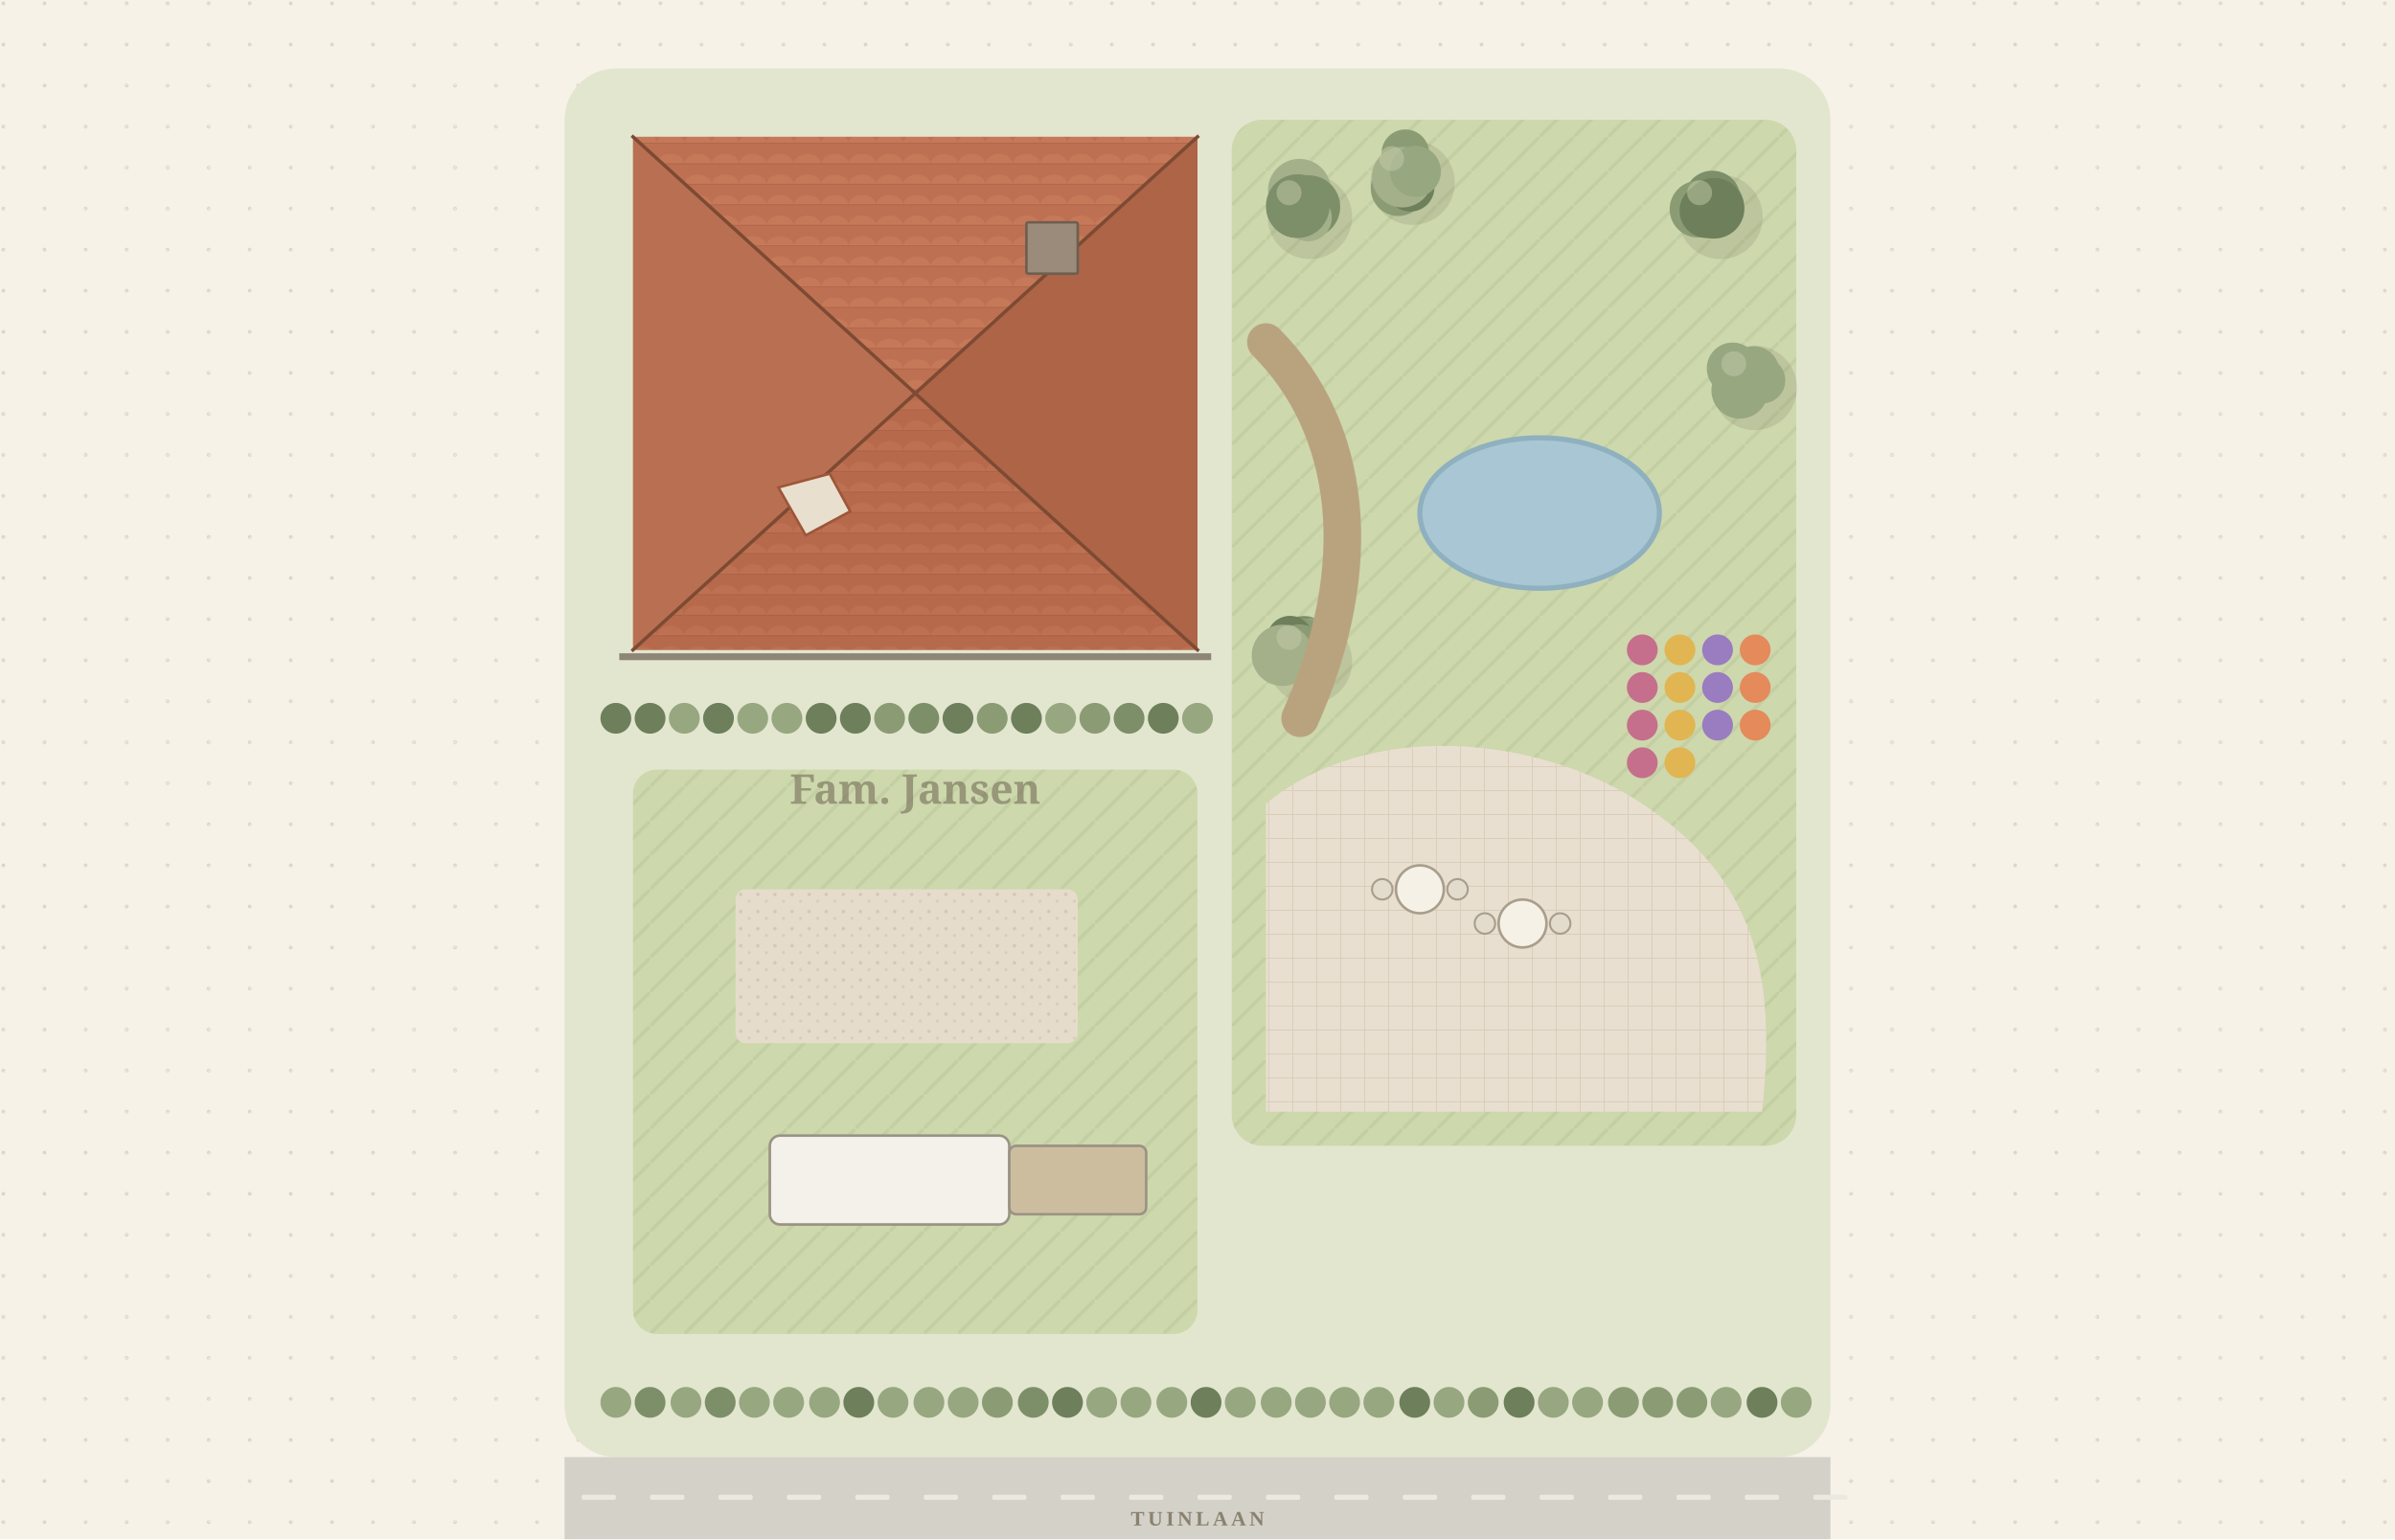
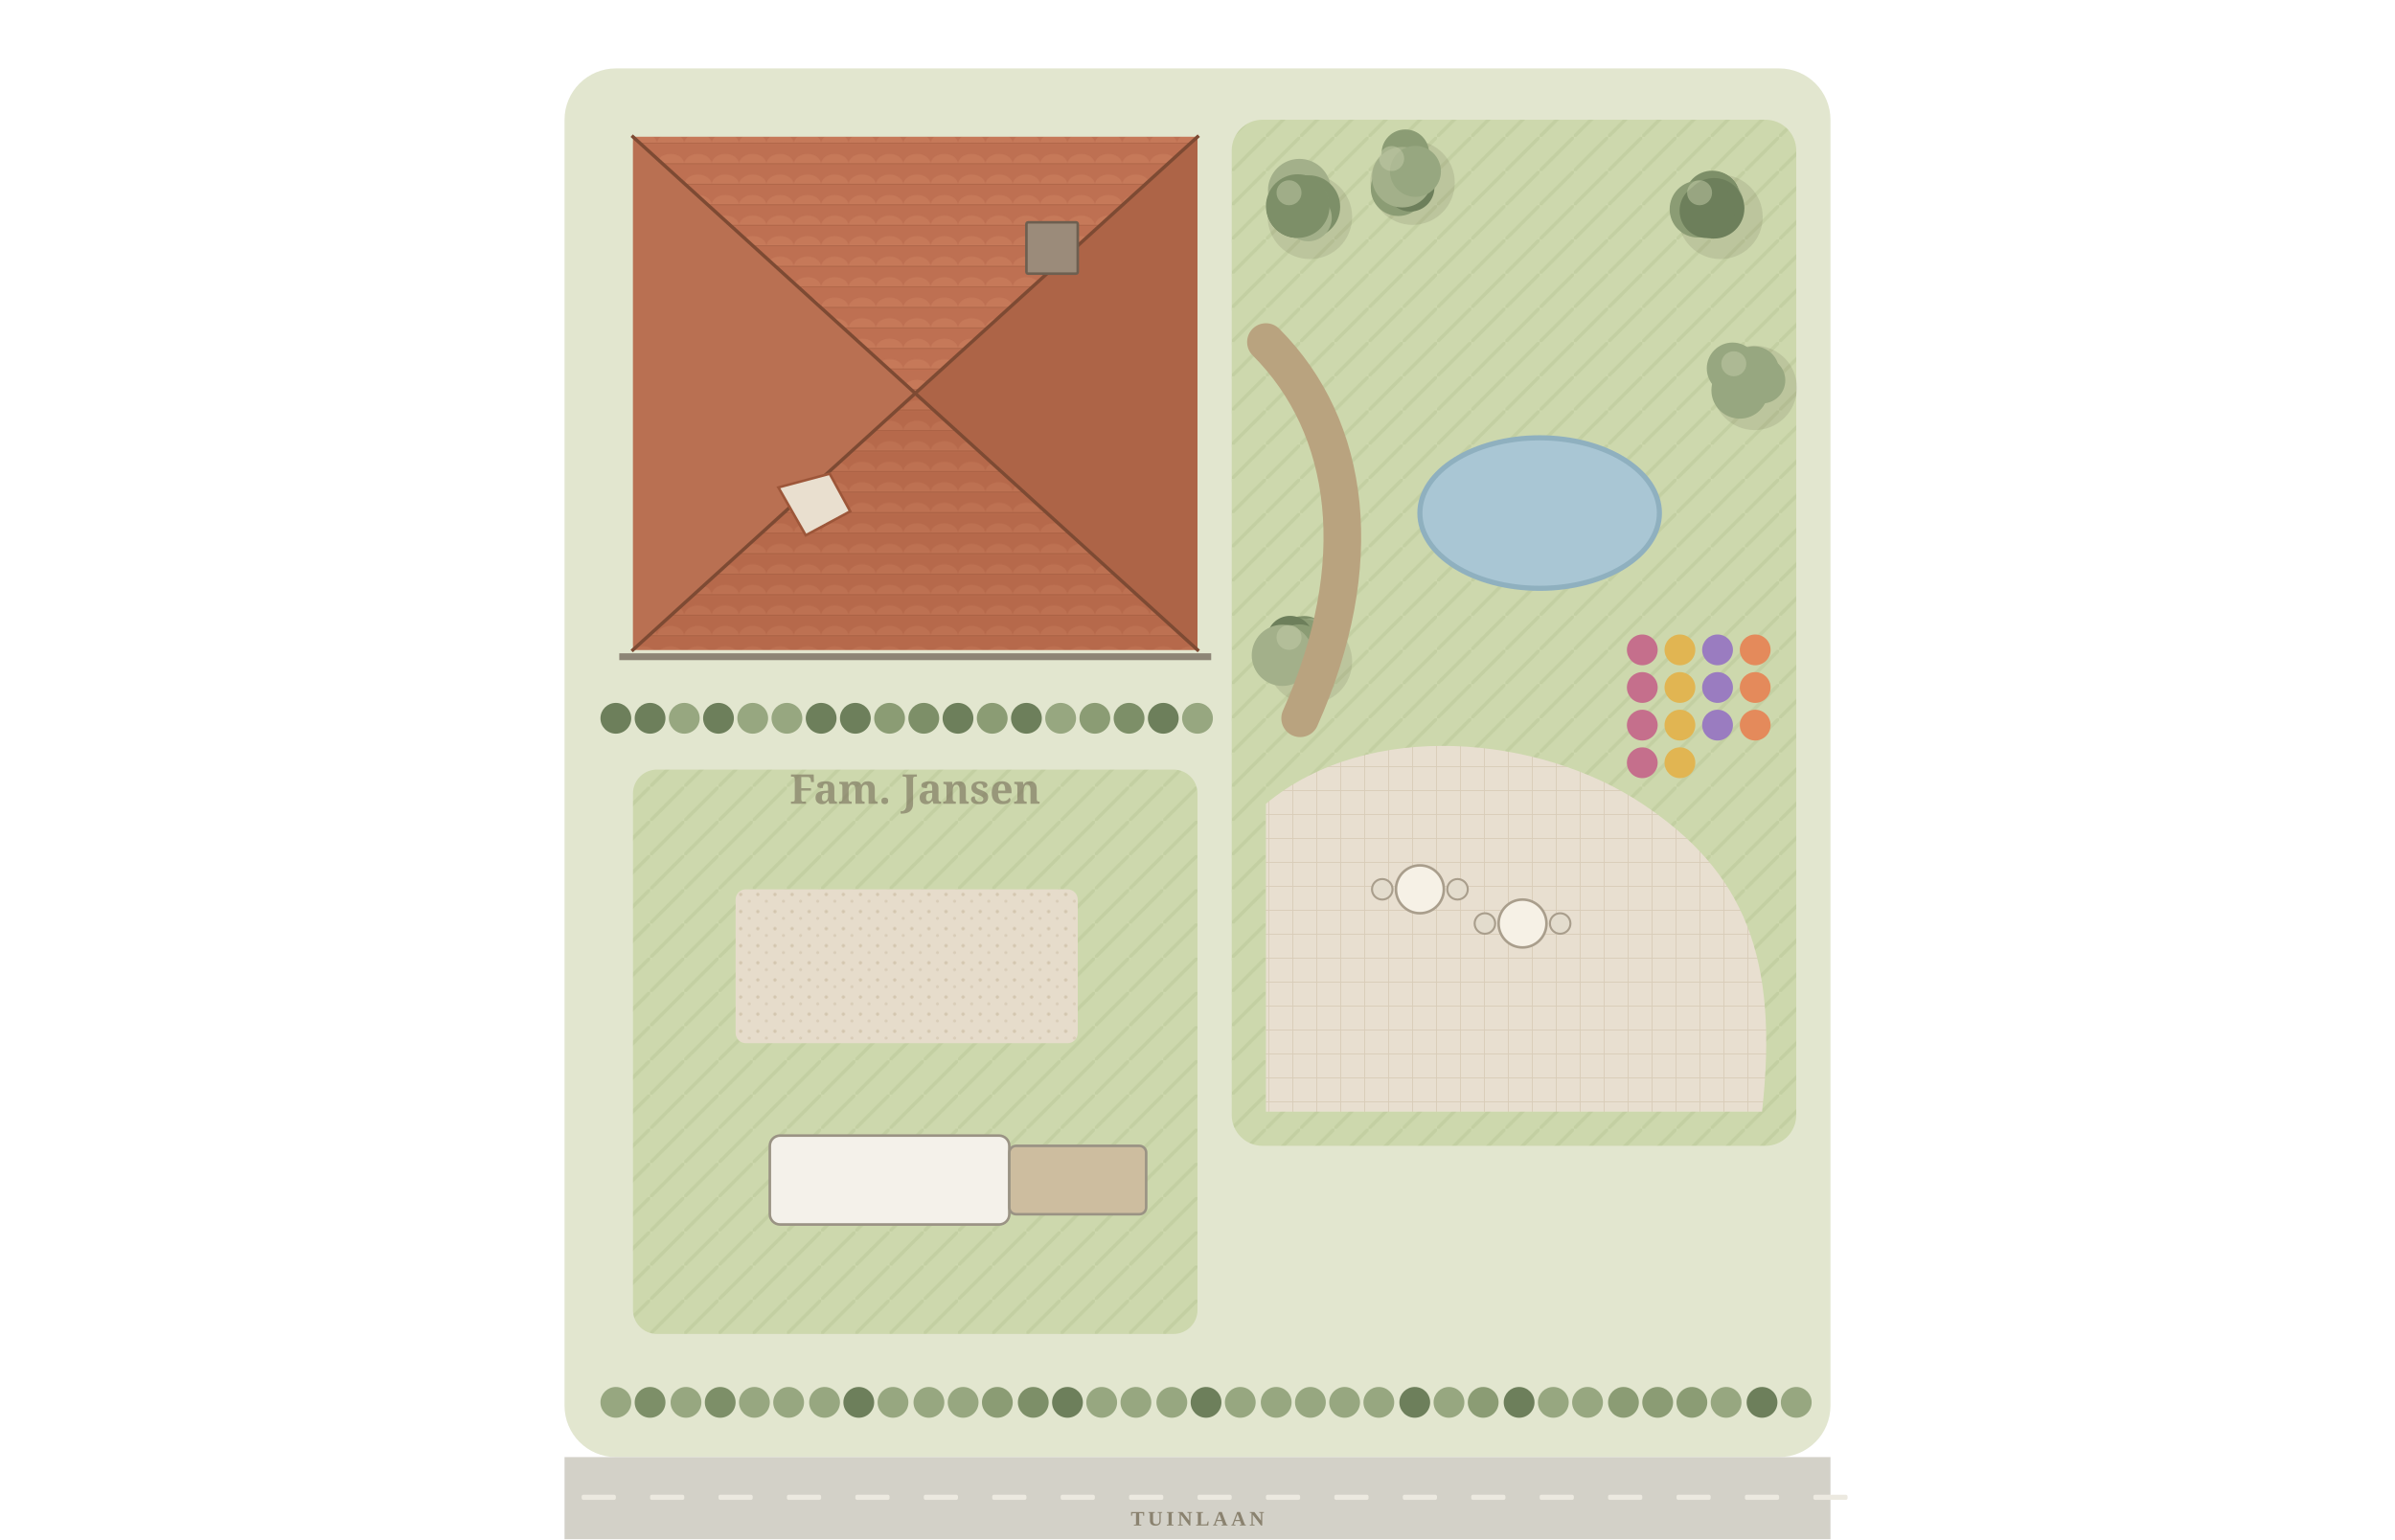
<svg xmlns="http://www.w3.org/2000/svg" viewBox="0 0 1400 900" font-family="Source Sans 3, Arial, sans-serif">
  <defs>
    <pattern id="dots" width="24" height="24" patternUnits="userSpaceOnUse">
      <circle cx="2" cy="2" r="1.1" fill="#ddd3c1" />
    </pattern>
    <pattern id="vloer" width="12" height="12" patternUnits="userSpaceOnUse">
      <rect width="12" height="12" fill="#fbf7ef" />
      <path d="M0 12H12" stroke="#f0e9dc" />
    </pattern>
    <pattern id="hout" width="40" height="10" patternUnits="userSpaceOnUse">
      <rect width="40" height="10" fill="#efe2cc" />
      <path d="M0 10H40M20 0V10" stroke="#e3d3b8" />
    </pattern>
    <pattern id="tegel" width="14" height="14" patternUnits="userSpaceOnUse">
      <rect width="14" height="14" fill="#e8dfd0" />
      <path d="M0 0H14V14" fill="none" stroke="#d8ccb8" />
    </pattern>
    <pattern id="beton" width="40" height="40" patternUnits="userSpaceOnUse">
      <rect width="40" height="40" fill="#e3e0d8" />
      <path d="M0 0H40V40" fill="none" stroke="#d3cfc4" />
    </pattern>
    <pattern id="grind" width="10" height="10" patternUnits="userSpaceOnUse">
      <rect width="10" height="10" fill="#e6dccb" />
      <circle cx="3" cy="3" r="1" fill="#d4c7b0" />
      <circle cx="8" cy="7" r=".9" fill="#d9cdb8" />
    </pattern>
    <pattern id="pannen" width="16" height="12" patternUnits="userSpaceOnUse">
      <rect width="16" height="12" fill="#b9694a" />
      <path d="M0 12a8 6 0 0 1 16 0" fill="#c87a58" />
      <path d="M0 12H16" stroke="#9d5639" stroke-width="1" />
    </pattern>
    <pattern id="gras" width="20" height="20" patternUnits="userSpaceOnUse">
      <rect width="20" height="20" fill="#cdd8ad" />
      <path d="M0 20L20 0" stroke="#c3cfa2" stroke-width="2" />
    </pattern>
    <pattern id="arcering" width="8" height="8" patternUnits="userSpaceOnUse" patternTransform="rotate(45)">
      <rect width="8" height="8" fill="#efe6d6" />
      <path d="M0 0V8" stroke="#d9c7a6" stroke-width="2" />
    </pattern>
    <pattern id="vers" width="10" height="10" patternUnits="userSpaceOnUse" patternTransform="rotate(45)">
      <rect width="10" height="10" fill="#f1ead9" />
      <path d="M0 0V10" stroke="#e2cfa6" stroke-width="3" />
    </pattern>
  </defs>
-   <rect width="1400" height="900" fill="#f7f2e8" />
-   <rect width="1400" height="900" fill="url(#dots)" />
  <rect x="330" y="40" width="740" height="812" rx="30" fill="#e2e6cf" />
  <rect x="330" y="852" width="740" height="48" rx="0" fill="#d3d1c8" />
  <rect x="340" y="874" width="20" height="3" rx="1" fill="#ece9e0" />
  <rect x="380" y="874" width="20" height="3" rx="1" fill="#ece9e0" />
  <rect x="420" y="874" width="20" height="3" rx="1" fill="#ece9e0" />
  <rect x="460" y="874" width="20" height="3" rx="1" fill="#ece9e0" />
  <rect x="500" y="874" width="20" height="3" rx="1" fill="#ece9e0" />
  <rect x="540" y="874" width="20" height="3" rx="1" fill="#ece9e0" />
  <rect x="580" y="874" width="20" height="3" rx="1" fill="#ece9e0" />
  <rect x="620" y="874" width="20" height="3" rx="1" fill="#ece9e0" />
  <rect x="660" y="874" width="20" height="3" rx="1" fill="#ece9e0" />
  <rect x="700" y="874" width="20" height="3" rx="1" fill="#ece9e0" />
  <rect x="740" y="874" width="20" height="3" rx="1" fill="#ece9e0" />
  <rect x="780" y="874" width="20" height="3" rx="1" fill="#ece9e0" />
  <rect x="820" y="874" width="20" height="3" rx="1" fill="#ece9e0" />
  <rect x="860" y="874" width="20" height="3" rx="1" fill="#ece9e0" />
  <rect x="900" y="874" width="20" height="3" rx="1" fill="#ece9e0" />
  <rect x="940" y="874" width="20" height="3" rx="1" fill="#ece9e0" />
  <rect x="980" y="874" width="20" height="3" rx="1" fill="#ece9e0" />
  <rect x="1020" y="874" width="20" height="3" rx="1" fill="#ece9e0" />
  <rect x="1060" y="874" width="20" height="3" rx="1" fill="#ece9e0" />
  <text x="700" y="892" font-size="12" fill="#8a826f" text-anchor="middle" font-weight="600" letter-spacing="2">TUINLAAN</text>
  <rect x="370" y="80" width="330" height="300" rx="4" fill="#d9cbb2" />
  <path d="M370 80H700L535 230Z" fill="#c4775a" />
  <path d="M370 380H700L535 230Z" fill="#b5694c" />
  <path d="M370 80L535 230L370 380Z" fill="#b97052" />
  <path d="M700 80L535 230L700 380Z" fill="#ad6447" />
  <path d="M370 80H700L535 230Z" fill="url(#pannen)" opacity=".55" />
  <path d="M370 380H700L535 230Z" fill="url(#pannen)" opacity=".45" />
  <path d="M370 80L700 380" stroke="#7d4a33" stroke-width="2" stroke-linecap="square" />
  <path d="M700 80L370 380" stroke="#7d4a33" stroke-width="2" stroke-linecap="square" />
  <rect x="600" y="130" width="30" height="30" rx="1" fill="#9b8b7a" stroke="#6d5f50" stroke-width="1.5" />
  <path d="M455 285l30 -8 12 22 -26 14z" fill="#e9dfcf" stroke="#9d5639" stroke-width="1.5" />
  <path d="M364 384L706 384" stroke="#8d8576" stroke-width="4" stroke-linecap="square" />
  <rect x="720" y="70" width="330" height="600" rx="18" fill="url(#gras)" />
  <path d="M740 470C800 420 900 430 960 470S1040 560 1030 650H740Z" fill="url(#tegel)" />
  <ellipse cx="900" cy="300" rx="70" ry="44" fill="#a9c6d4" stroke="#8fb0bf" stroke-width="3" />
  <circle cx="765.7" cy="126.8" r="24.7" fill="#33301f" opacity=".11" />
  <circle cx="759.6" cy="111.3" r="18.4" fill="#a3b08a" />
  <circle cx="765.0" cy="120.9" r="18.4" fill="#7d8f68" />
  <circle cx="761.0" cy="119.3" r="15.7" fill="#8b9c74" />
  <circle cx="759.2" cy="120.8" r="14.4" fill="#8b9c74" />
  <circle cx="758.3" cy="121.1" r="18.0" fill="#6d7f5b" />
  <circle cx="764.7" cy="127.3" r="13.8" fill="#a3b08a" />
  <circle cx="758.6" cy="120.5" r="18.6" fill="#7d8f68" />
  <circle cx="753.5" cy="112.7" r="7.3" fill="#c3cca8" opacity=".5" />
  <circle cx="825.7" cy="106.8" r="24.7" fill="#33301f" opacity=".11" />
  <circle cx="821.5" cy="89.6" r="13.9" fill="#8b9c74" />
  <circle cx="817.4" cy="110.2" r="16.1" fill="#8b9c74" />
  <circle cx="824.4" cy="109.6" r="14.1" fill="#6d7f5b" />
  <circle cx="818.8" cy="103.8" r="13.9" fill="#8b9c74" />
  <circle cx="819.7" cy="103.6" r="17.7" fill="#a3b08a" />
  <circle cx="827.4" cy="100.2" r="14.9" fill="#97a780" />
  <circle cx="813.5" cy="92.7" r="7.3" fill="#c3cca8" opacity=".5" />
  <circle cx="1005.7" cy="126.8" r="24.7" fill="#33301f" opacity=".11" />
  <circle cx="1002.2" cy="115.2" r="14.8" fill="#6d7f5b" />
  <circle cx="998.1" cy="120.3" r="14.5" fill="#7d8f68" />
  <circle cx="1003.7" cy="118.8" r="15.3" fill="#a3b08a" />
  <circle cx="1000.9" cy="116.1" r="16.3" fill="#7d8f68" />
  <circle cx="992.6" cy="122.3" r="16.6" fill="#8b9c74" />
  <circle cx="1002.0" cy="121.8" r="17.7" fill="#6d7f5b" />
  <circle cx="997.8" cy="123.2" r="16.0" fill="#6d7f5b" />
  <circle cx="993.5" cy="112.7" r="7.3" fill="#c3cca8" opacity=".5" />
  <circle cx="1025.7" cy="226.8" r="24.7" fill="#33301f" opacity=".11" />
  <circle cx="1012.8" cy="215.4" r="15.1" fill="#97a780" />
  <circle cx="1030.1" cy="222.4" r="13.5" fill="#97a780" />
  <circle cx="1016.1" cy="219.7" r="13.8" fill="#97a780" />
  <circle cx="1025.3" cy="217.3" r="14.8" fill="#97a780" />
  <circle cx="1017.0" cy="228.2" r="16.6" fill="#97a780" />
  <circle cx="1013.5" cy="212.7" r="7.3" fill="#c3cca8" opacity=".5" />
  <circle cx="765.7" cy="386.8" r="24.7" fill="#33301f" opacity=".11" />
  <circle cx="760.3" cy="380.5" r="18.6" fill="#a3b08a" />
  <circle cx="760.3" cy="379.8" r="17.2" fill="#97a780" />
  <circle cx="762.3" cy="375.6" r="15.4" fill="#7d8f68" />
  <circle cx="766.9" cy="379.1" r="17.6" fill="#97a780" />
  <circle cx="760.8" cy="378.8" r="17.2" fill="#8b9c74" />
  <circle cx="754.1" cy="373.7" r="13.6" fill="#6d7f5b" />
  <circle cx="759.6" cy="380.5" r="15.4" fill="#8b9c74" />
  <circle cx="749.6" cy="383.2" r="17.9" fill="#a3b08a" />
  <circle cx="753.5" cy="372.7" r="7.3" fill="#c3cca8" opacity=".5" />
  <path d="M740 200C790 250 800 330 760 420" fill="none" stroke="#b9a37f" stroke-width="22" stroke-linecap="round" />
  <circle cx="960" cy="380" r="9" fill="#c56f8c" stroke="none" stroke-width="0" />
  <circle cx="982" cy="380" r="9" fill="#e1b552" stroke="none" stroke-width="0" />
  <circle cx="1004" cy="380" r="9" fill="#9a7cc0" stroke="none" stroke-width="0" />
  <circle cx="1026" cy="380" r="9" fill="#e48a5b" stroke="none" stroke-width="0" />
  <circle cx="960" cy="402" r="9" fill="#c56f8c" stroke="none" stroke-width="0" />
  <circle cx="982" cy="402" r="9" fill="#e1b552" stroke="none" stroke-width="0" />
  <circle cx="1004" cy="402" r="9" fill="#9a7cc0" stroke="none" stroke-width="0" />
  <circle cx="1026" cy="402" r="9" fill="#e48a5b" stroke="none" stroke-width="0" />
  <circle cx="960" cy="424" r="9" fill="#c56f8c" stroke="none" stroke-width="0" />
  <circle cx="982" cy="424" r="9" fill="#e1b552" stroke="none" stroke-width="0" />
  <circle cx="1004" cy="424" r="9" fill="#9a7cc0" stroke="none" stroke-width="0" />
  <circle cx="1026" cy="424" r="9" fill="#e48a5b" stroke="none" stroke-width="0" />
  <circle cx="960" cy="446" r="9" fill="#c56f8c" stroke="none" stroke-width="0" />
  <circle cx="982" cy="446" r="9" fill="#e1b552" stroke="none" stroke-width="0" />
  <circle cx="830" cy="520" r="14" fill="#f6f1e6" stroke="#a99e8c" stroke-width="1.5" />
  <circle cx="808" cy="520" r="6" fill="#e3dccd" stroke="#a99e8c" stroke-width="1.2" />
  <circle cx="852" cy="520" r="6" fill="#e3dccd" stroke="#a99e8c" stroke-width="1.2" />
  <circle cx="890" cy="540" r="14" fill="#f6f1e6" stroke="#a99e8c" stroke-width="1.5" />
  <circle cx="868" cy="540" r="6" fill="#e3dccd" stroke="#a99e8c" stroke-width="1.2" />
  <circle cx="912" cy="540" r="6" fill="#e3dccd" stroke="#a99e8c" stroke-width="1.2" />
  <circle cx="360" cy="420" r="9" fill="#6d7f5b" stroke="none" stroke-width="0" />
  <circle cx="380" cy="420" r="9" fill="#6d7f5b" stroke="none" stroke-width="0" />
  <circle cx="400" cy="420" r="9" fill="#97a780" stroke="none" stroke-width="0" />
  <circle cx="420" cy="420" r="9" fill="#6d7f5b" stroke="none" stroke-width="0" />
  <circle cx="440" cy="420" r="9" fill="#97a780" stroke="none" stroke-width="0" />
  <circle cx="460" cy="420" r="9" fill="#97a780" stroke="none" stroke-width="0" />
  <circle cx="480" cy="420" r="9" fill="#6d7f5b" stroke="none" stroke-width="0" />
  <circle cx="500" cy="420" r="9" fill="#6d7f5b" stroke="none" stroke-width="0" />
  <circle cx="520" cy="420" r="9" fill="#8b9c74" stroke="none" stroke-width="0" />
  <circle cx="540" cy="420" r="9" fill="#7d8f68" stroke="none" stroke-width="0" />
  <circle cx="560" cy="420" r="9" fill="#6d7f5b" stroke="none" stroke-width="0" />
  <circle cx="580" cy="420" r="9" fill="#8b9c74" stroke="none" stroke-width="0" />
  <circle cx="600" cy="420" r="9" fill="#6d7f5b" stroke="none" stroke-width="0" />
  <circle cx="620" cy="420" r="9" fill="#97a780" stroke="none" stroke-width="0" />
  <circle cx="640" cy="420" r="9" fill="#8b9c74" stroke="none" stroke-width="0" />
  <circle cx="660" cy="420" r="9" fill="#7d8f68" stroke="none" stroke-width="0" />
  <circle cx="680" cy="420" r="9" fill="#6d7f5b" stroke="none" stroke-width="0" />
  <circle cx="700" cy="420" r="9" fill="#97a780" stroke="none" stroke-width="0" />
  <circle cx="360" cy="820" r="9" fill="#97a780" stroke="none" stroke-width="0" />
  <circle cx="380" cy="820" r="9" fill="#7d8f68" stroke="none" stroke-width="0" />
  <circle cx="401" cy="820" r="9" fill="#97a780" stroke="none" stroke-width="0" />
  <circle cx="421" cy="820" r="9" fill="#7d8f68" stroke="none" stroke-width="0" />
  <circle cx="441" cy="820" r="9" fill="#97a780" stroke="none" stroke-width="0" />
  <circle cx="461" cy="820" r="9" fill="#97a780" stroke="none" stroke-width="0" />
  <circle cx="482" cy="820" r="9" fill="#97a780" stroke="none" stroke-width="0" />
  <circle cx="502" cy="820" r="9" fill="#6d7f5b" stroke="none" stroke-width="0" />
  <circle cx="522" cy="820" r="9" fill="#97a780" stroke="none" stroke-width="0" />
  <circle cx="543" cy="820" r="9" fill="#97a780" stroke="none" stroke-width="0" />
  <circle cx="563" cy="820" r="9" fill="#97a780" stroke="none" stroke-width="0" />
  <circle cx="583" cy="820" r="9" fill="#8b9c74" stroke="none" stroke-width="0" />
  <circle cx="604" cy="820" r="9" fill="#7d8f68" stroke="none" stroke-width="0" />
  <circle cx="624" cy="820" r="9" fill="#6d7f5b" stroke="none" stroke-width="0" />
  <circle cx="644" cy="820" r="9" fill="#97a780" stroke="none" stroke-width="0" />
  <circle cx="664" cy="820" r="9" fill="#97a780" stroke="none" stroke-width="0" />
  <circle cx="685" cy="820" r="9" fill="#97a780" stroke="none" stroke-width="0" />
  <circle cx="705" cy="820" r="9" fill="#6d7f5b" stroke="none" stroke-width="0" />
  <circle cx="725" cy="820" r="9" fill="#97a780" stroke="none" stroke-width="0" />
  <circle cx="746" cy="820" r="9" fill="#97a780" stroke="none" stroke-width="0" />
  <circle cx="766" cy="820" r="9" fill="#97a780" stroke="none" stroke-width="0" />
  <circle cx="786" cy="820" r="9" fill="#97a780" stroke="none" stroke-width="0" />
  <circle cx="806" cy="820" r="9" fill="#97a780" stroke="none" stroke-width="0" />
  <circle cx="827" cy="820" r="9" fill="#6d7f5b" stroke="none" stroke-width="0" />
  <circle cx="847" cy="820" r="9" fill="#97a780" stroke="none" stroke-width="0" />
  <circle cx="867" cy="820" r="9" fill="#8b9c74" stroke="none" stroke-width="0" />
  <circle cx="888" cy="820" r="9" fill="#6d7f5b" stroke="none" stroke-width="0" />
  <circle cx="908" cy="820" r="9" fill="#97a780" stroke="none" stroke-width="0" />
  <circle cx="928" cy="820" r="9" fill="#97a780" stroke="none" stroke-width="0" />
  <circle cx="949" cy="820" r="9" fill="#8b9c74" stroke="none" stroke-width="0" />
  <circle cx="969" cy="820" r="9" fill="#8b9c74" stroke="none" stroke-width="0" />
  <circle cx="989" cy="820" r="9" fill="#8b9c74" stroke="none" stroke-width="0" />
  <circle cx="1009" cy="820" r="9" fill="#97a780" stroke="none" stroke-width="0" />
  <circle cx="1030" cy="820" r="9" fill="#6d7f5b" stroke="none" stroke-width="0" />
  <circle cx="1050" cy="820" r="9" fill="#97a780" stroke="none" stroke-width="0" />
  <rect x="370" y="450" width="330" height="330" rx="14" fill="url(#gras)" />
  <rect x="430" y="520" width="200" height="90" rx="6" fill="url(#grind)" />
  <g transform="translate(520 690)">
    <rect x="-70" y="-26" width="140" height="52" rx="6" fill="#f4f1ea" stroke="#9a9384" stroke-width="1.5" />
    <rect x="70" y="-20" width="80" height="40" rx="4" fill="#cdbd9f" stroke="#9a9384" stroke-width="1.5" />
  </g>
  <text x="535" y="470" text-anchor="middle" font-family="Cormorant Garamond, Georgia, serif" font-size="24" font-weight="600" fill="#6d6250" opacity=".55">Fam. Jansen</text>
</svg>
